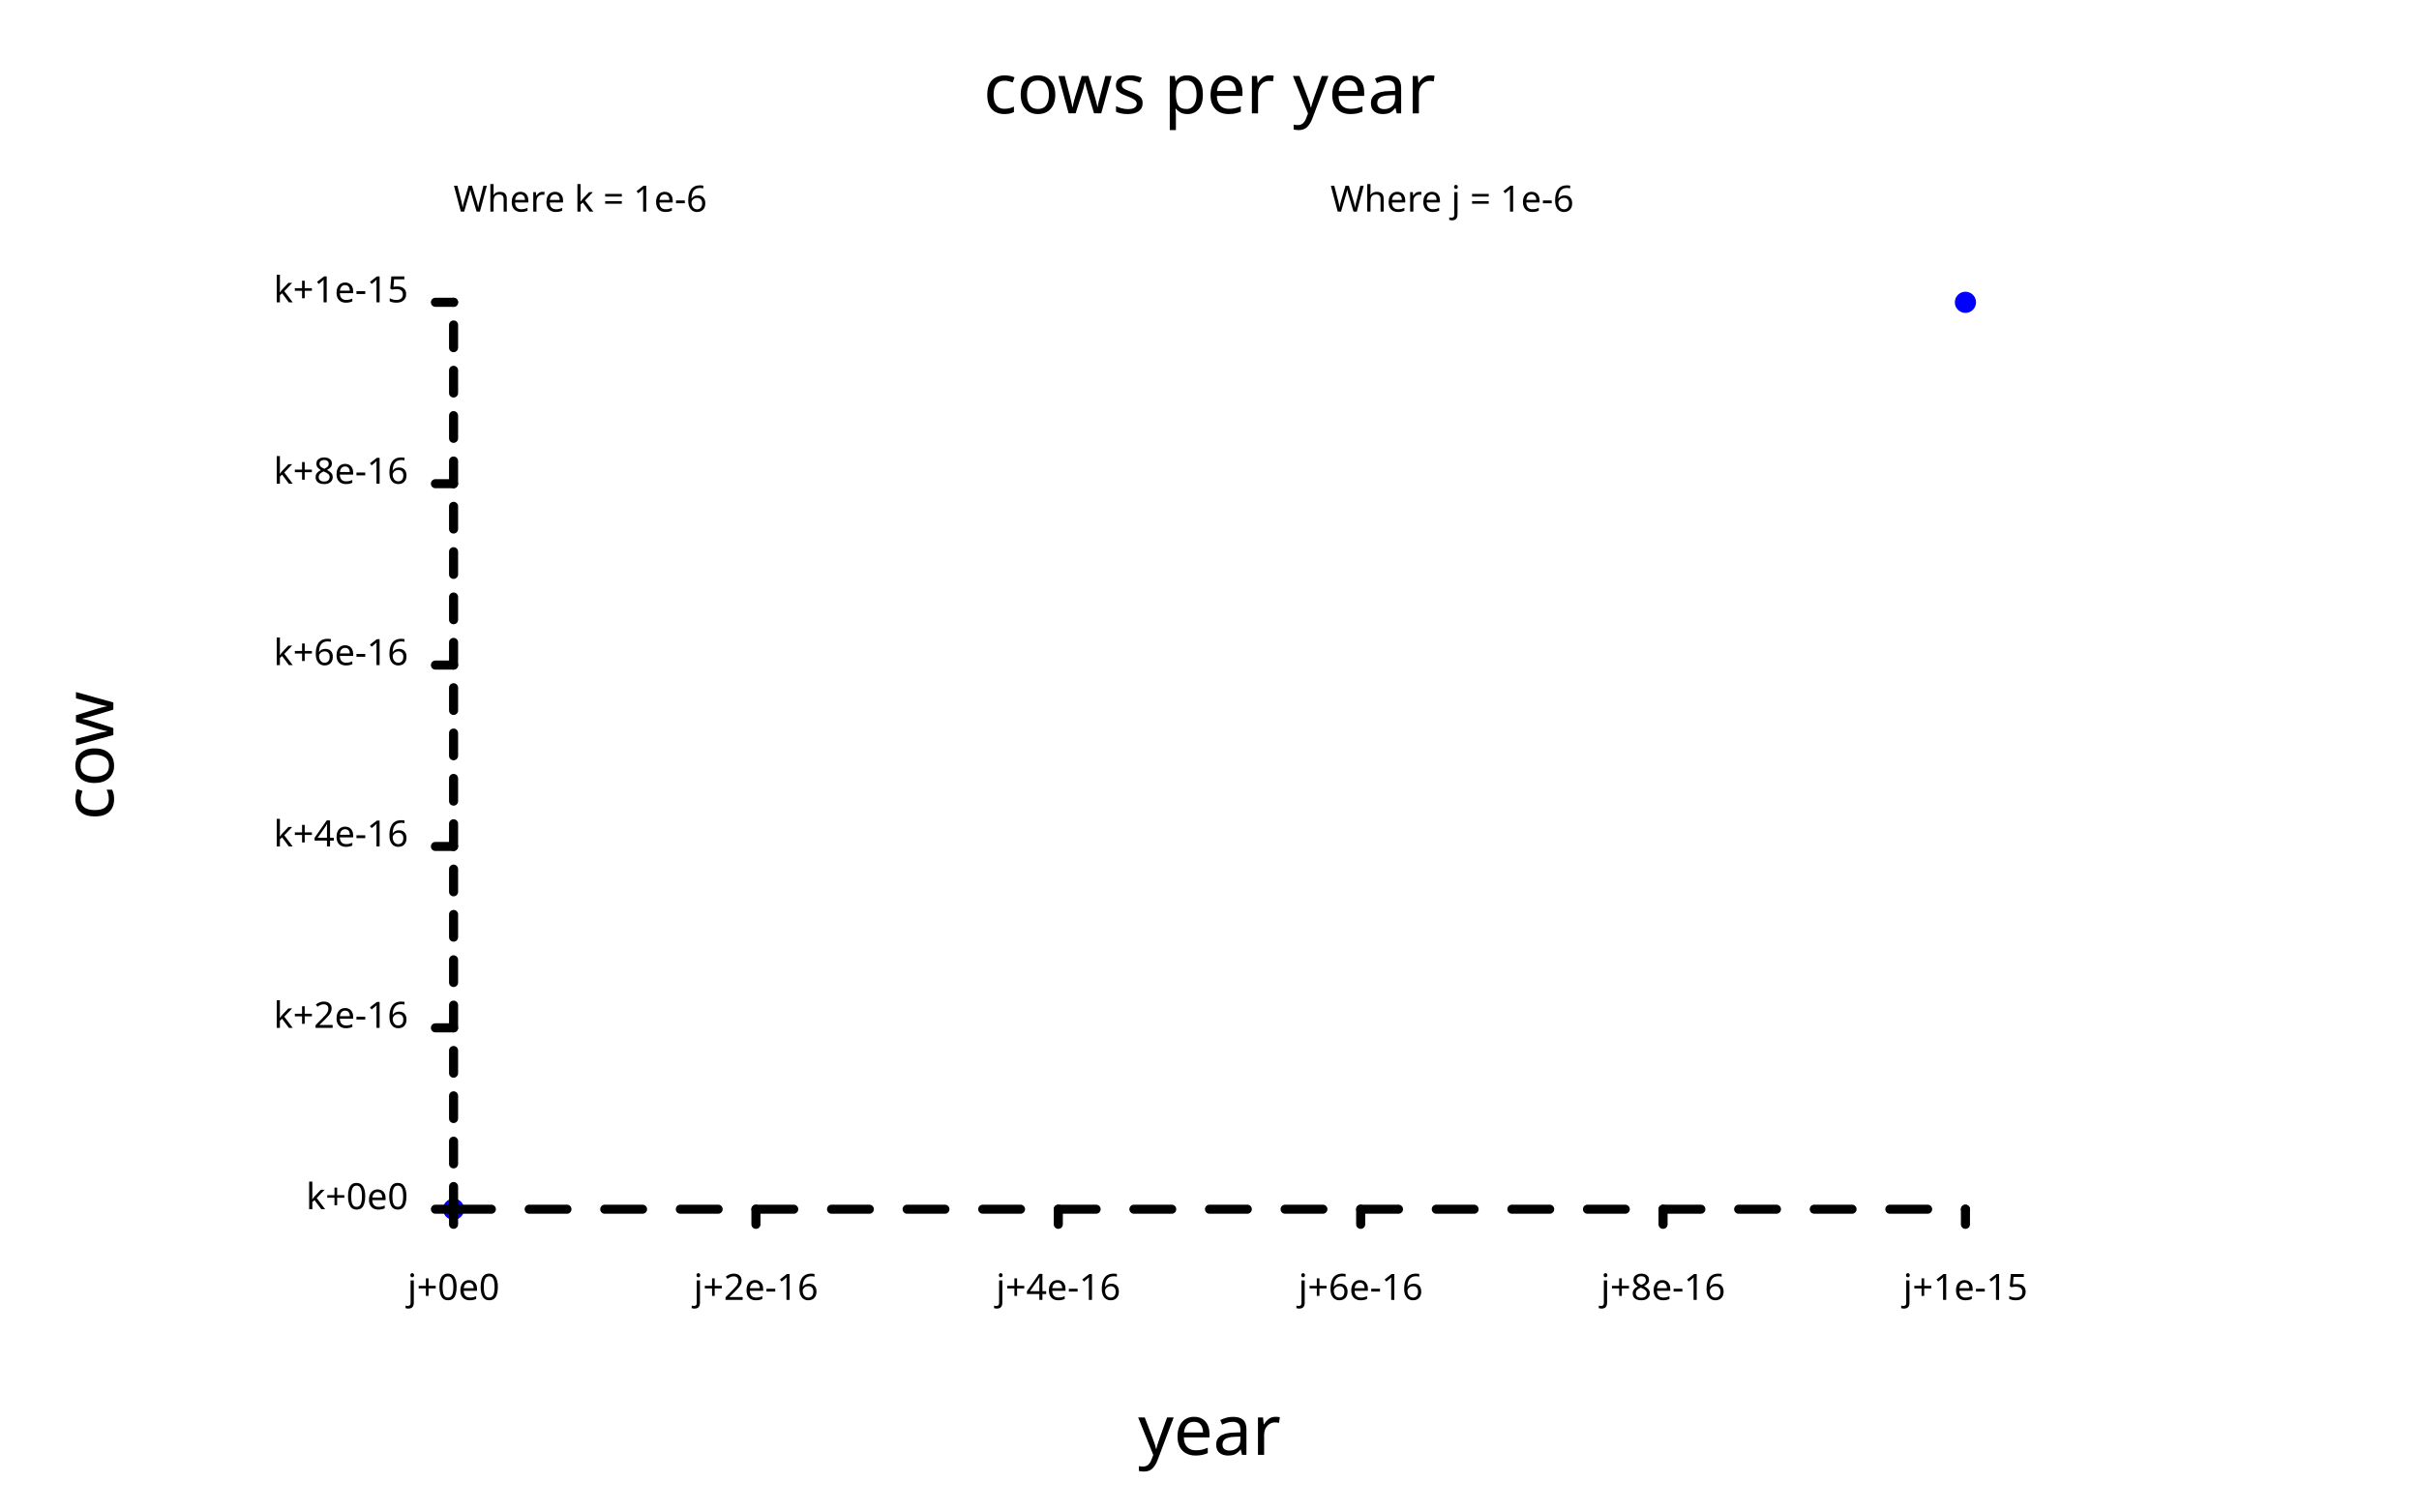
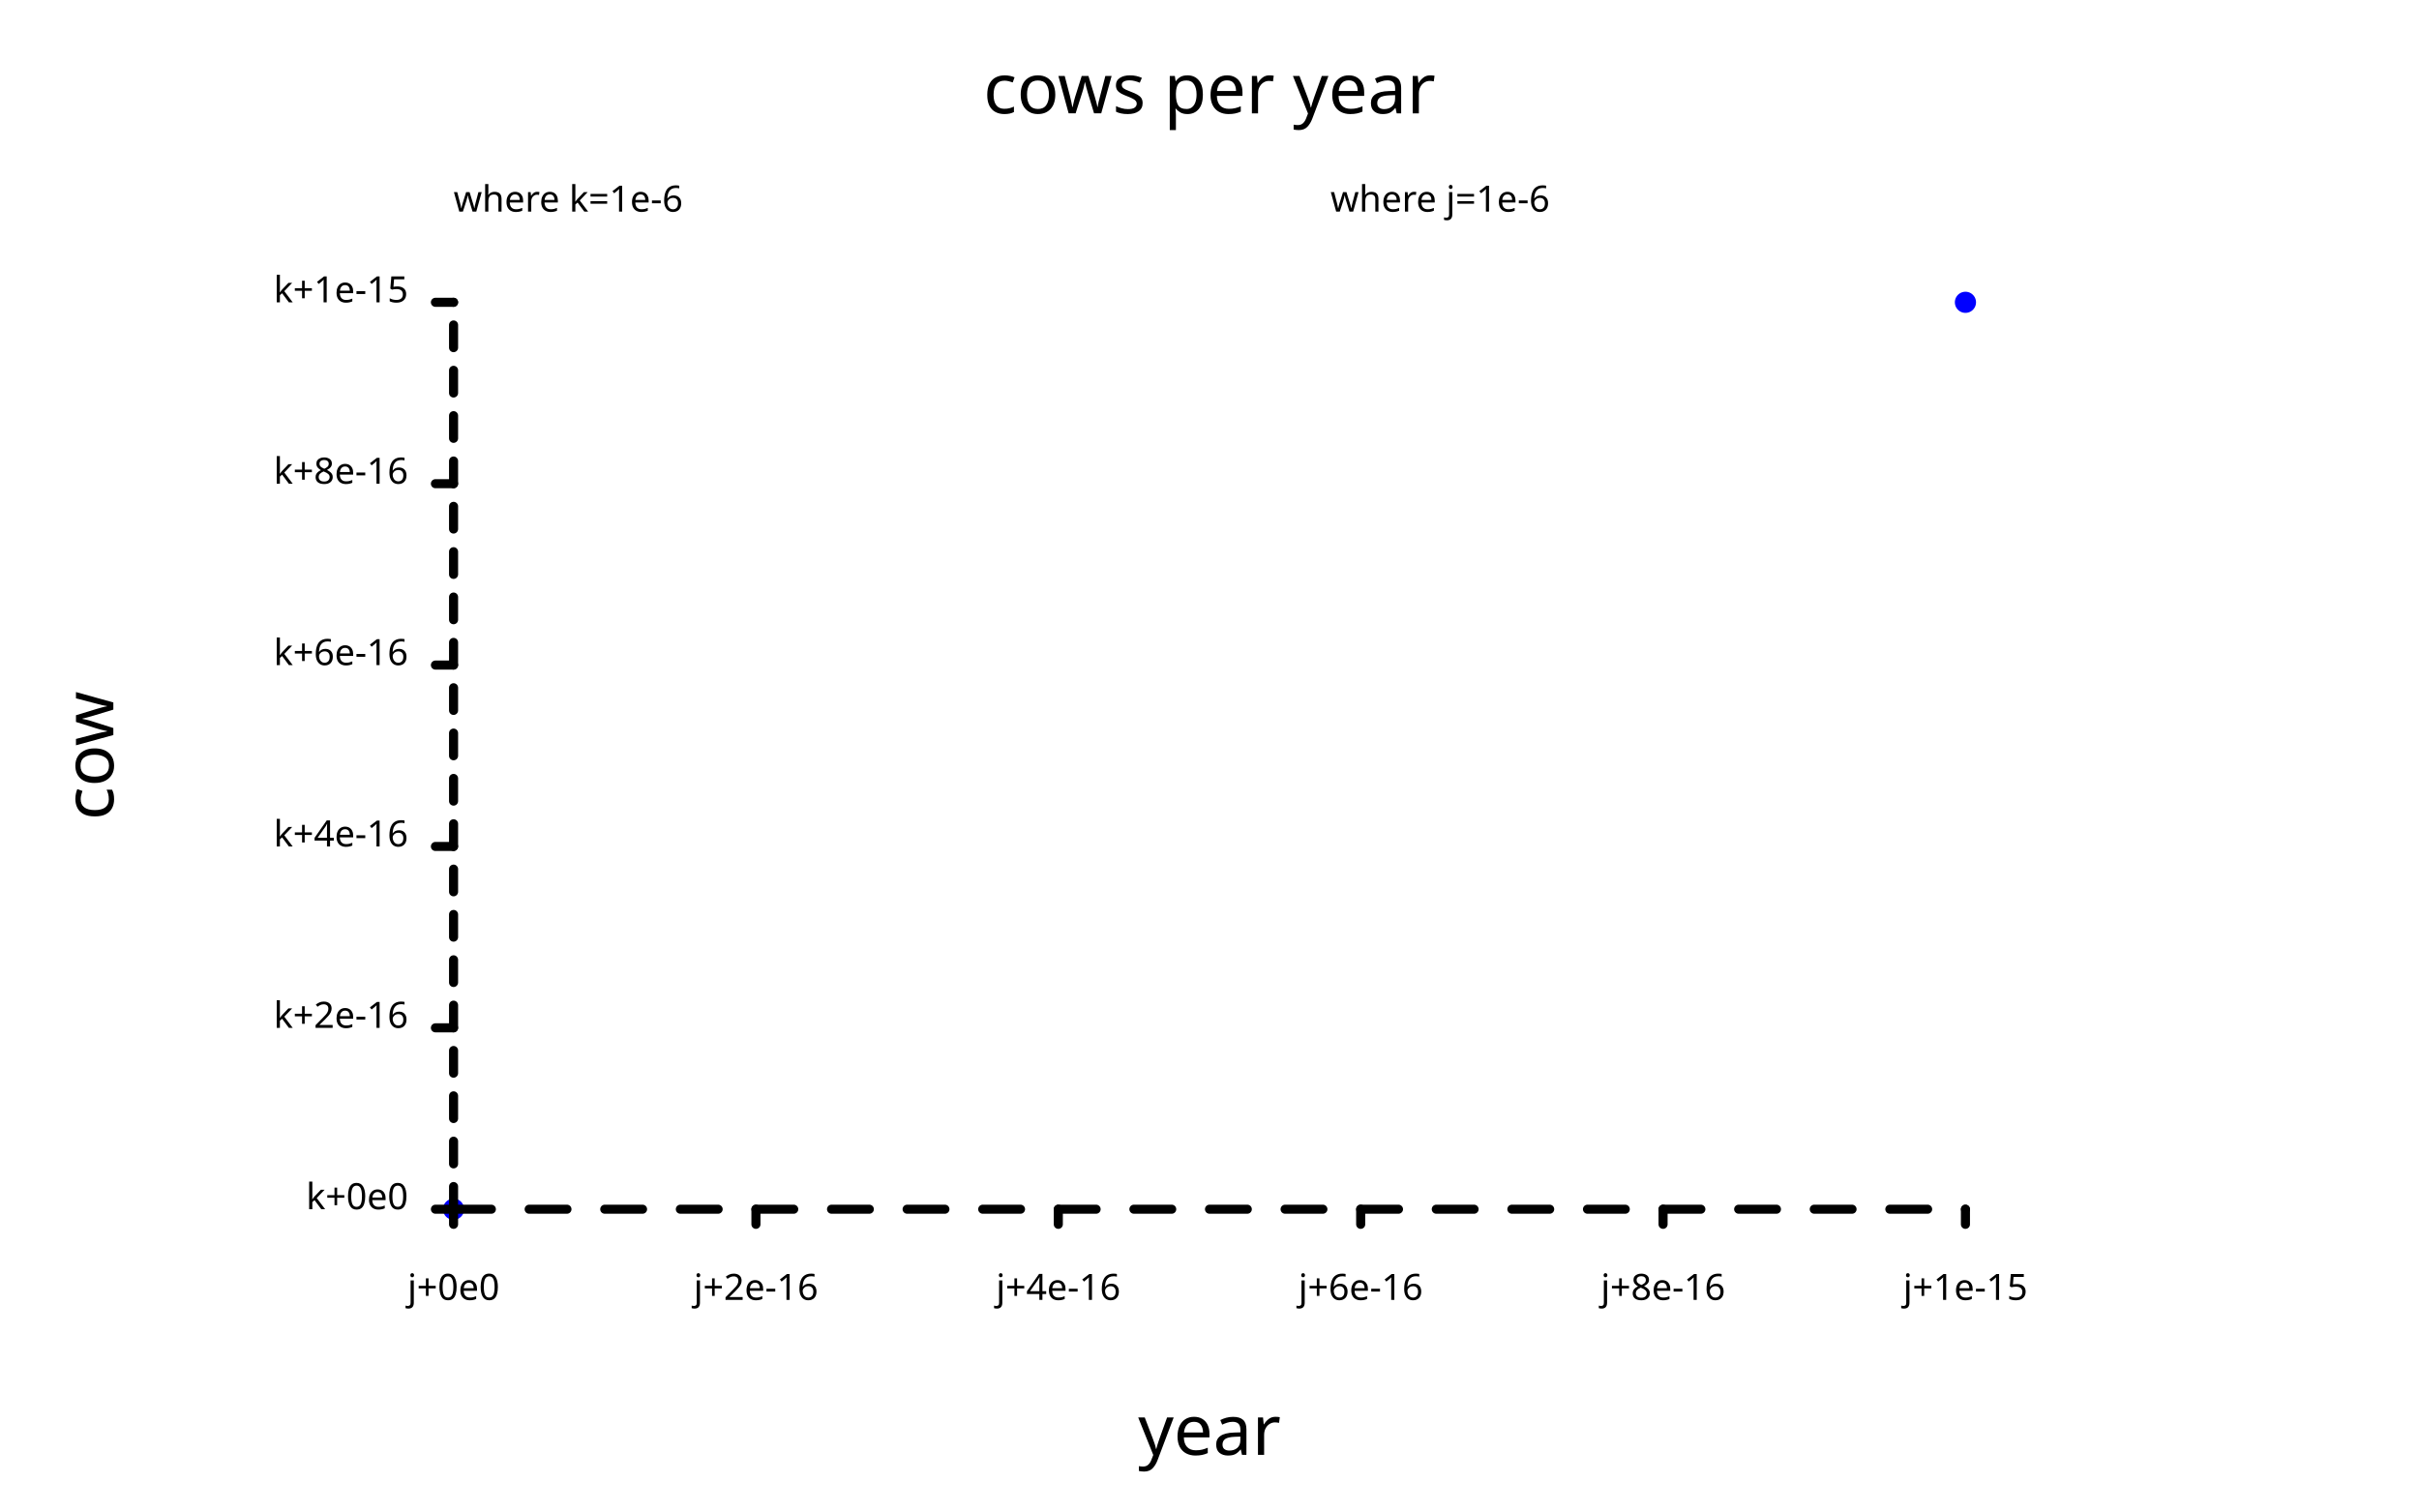
<svg xmlns="http://www.w3.org/2000/svg" class="poloto" width="800" height="500" viewBox="0 0 800 500">
  <style>.poloto { stroke-linecap:round; stroke-linejoin:round; font-family: 'Tahoma', sans-serif; background-color: AliceBlue;} .poloto_scatter{stroke-width:7} .poloto_line{stroke-width:2} .poloto_text{fill: black;} .poloto_axis_lines{stroke: black;stroke-width:3;fill:none;stroke-dasharray:none} .poloto0stroke{stroke:  blue;} .poloto1stroke{stroke:  red;} .poloto2stroke{stroke:  green;} .poloto3stroke{stroke:  gold;} .poloto4stroke{stroke:  aqua;} .poloto5stroke{stroke:  lime;} .poloto6stroke{stroke:  orange;} .poloto7stroke{stroke:  chocolate;} .poloto0fill{fill:blue;} .poloto1fill{fill:red;} .poloto2fill{fill:green;} .poloto3fill{fill:gold;} .poloto4fill{fill:aqua;} .poloto5fill{fill:lime;} .poloto6fill{fill:orange;} .poloto7fill{fill:chocolate;}</style>
  <text class="poloto_text poloto_legend_text" alignment-baseline="middle" text-anchor="start" font-size="large" x="675" y="100" />
  <path class="poloto_scatter poloto0stroke" d=" M 150 400 h 0 M 650 100 h 0" />
  <text class="poloto_labels poloto_text poloto_title" alignment-baseline="start" text-anchor="middle" font-size="x-large" x="400" y="37.5">cows per year</text>
  <text class="poloto_labels poloto_text poloto_xname" alignment-baseline="start" text-anchor="middle" font-size="x-large" x="400" y="481.25">year</text>
  <text class="poloto_labels poloto_text poloto_yname" alignment-baseline="start" text-anchor="middle" font-size="x-large" transform="rotate(-90,37.5,250)" x="37.5" y="250">cow</text>
-   <text class="poloto_tick_labels poloto_text" alignment-baseline="middle" text-anchor="start" x="440" y="70">Where j = 1e-6</text>
+   <text class="poloto_tick_labels poloto_text" alignment-baseline="middle" text-anchor="start" x="440" y="70">where j=1e-6</text>
  <line class="poloto_axis_lines" stroke="black" x1="150" x2="150" y1="400" y2="405" />
  <text class="poloto_tick_labels poloto_text" alignment-baseline="start" text-anchor="middle" x="150" y="430">j+0e0</text>
  <line class="poloto_axis_lines" stroke="black" x1="250" x2="250" y1="400" y2="405" />
  <text class="poloto_tick_labels poloto_text" alignment-baseline="start" text-anchor="middle" x="250" y="430">j+2e-16</text>
  <line class="poloto_axis_lines" stroke="black" x1="350" x2="350" y1="400" y2="405" />
  <text class="poloto_tick_labels poloto_text" alignment-baseline="start" text-anchor="middle" x="350" y="430">j+4e-16</text>
  <line class="poloto_axis_lines" stroke="black" x1="450" x2="450" y1="400" y2="405" />
  <text class="poloto_tick_labels poloto_text" alignment-baseline="start" text-anchor="middle" x="450" y="430">j+6e-16</text>
  <line class="poloto_axis_lines" stroke="black" x1="550" x2="550" y1="400" y2="405" />
  <text class="poloto_tick_labels poloto_text" alignment-baseline="start" text-anchor="middle" x="550" y="430">j+8e-16</text>
  <line class="poloto_axis_lines" stroke="black" x1="650" x2="650" y1="400" y2="405" />
  <text class="poloto_tick_labels poloto_text" alignment-baseline="start" text-anchor="middle" x="650" y="430">j+1e-15</text>
-   <text class="poloto_tick_labels poloto_text" alignment-baseline="middle" text-anchor="start" x="150" y="70">Where k = 1e-6</text>
+   <text class="poloto_tick_labels poloto_text" alignment-baseline="middle" text-anchor="start" x="150" y="70">where k=1e-6</text>
  <line class="poloto_axis_lines" stroke="black" x1="150" x2="144" y1="400" y2="400" />
  <text class="poloto_tick_labels poloto_text" alignment-baseline="middle" text-anchor="end" x="135" y="400">k+0e0</text>
  <line class="poloto_axis_lines" stroke="black" x1="150" x2="144" y1="340" y2="340" />
  <text class="poloto_tick_labels poloto_text" alignment-baseline="middle" text-anchor="end" x="135" y="340">k+2e-16</text>
  <line class="poloto_axis_lines" stroke="black" x1="150" x2="144" y1="280" y2="280" />
  <text class="poloto_tick_labels poloto_text" alignment-baseline="middle" text-anchor="end" x="135" y="280">k+4e-16</text>
  <line class="poloto_axis_lines" stroke="black" x1="150" x2="144" y1="220" y2="220" />
  <text class="poloto_tick_labels poloto_text" alignment-baseline="middle" text-anchor="end" x="135" y="220">k+6e-16</text>
  <line class="poloto_axis_lines" stroke="black" x1="150" x2="144" y1="160" y2="160" />
  <text class="poloto_tick_labels poloto_text" alignment-baseline="middle" text-anchor="end" x="135" y="160">k+8e-16</text>
  <line class="poloto_axis_lines" stroke="black" x1="150" x2="144" y1="100" y2="100" />
  <text class="poloto_tick_labels poloto_text" alignment-baseline="middle" text-anchor="end" x="135" y="100">k+1e-15</text>
  <path stroke="black" fill="none" class="poloto_axis_lines" style="stroke-dasharray:12.5;stroke-dashoffset:-0;" d=" M 150 400 L 650 400" />
  <path stroke="black" fill="none" class="poloto_axis_lines" style="stroke-dasharray:7.5;stroke-dashoffset:-0;" d=" M 150 400 L 150 100" />
</svg>
